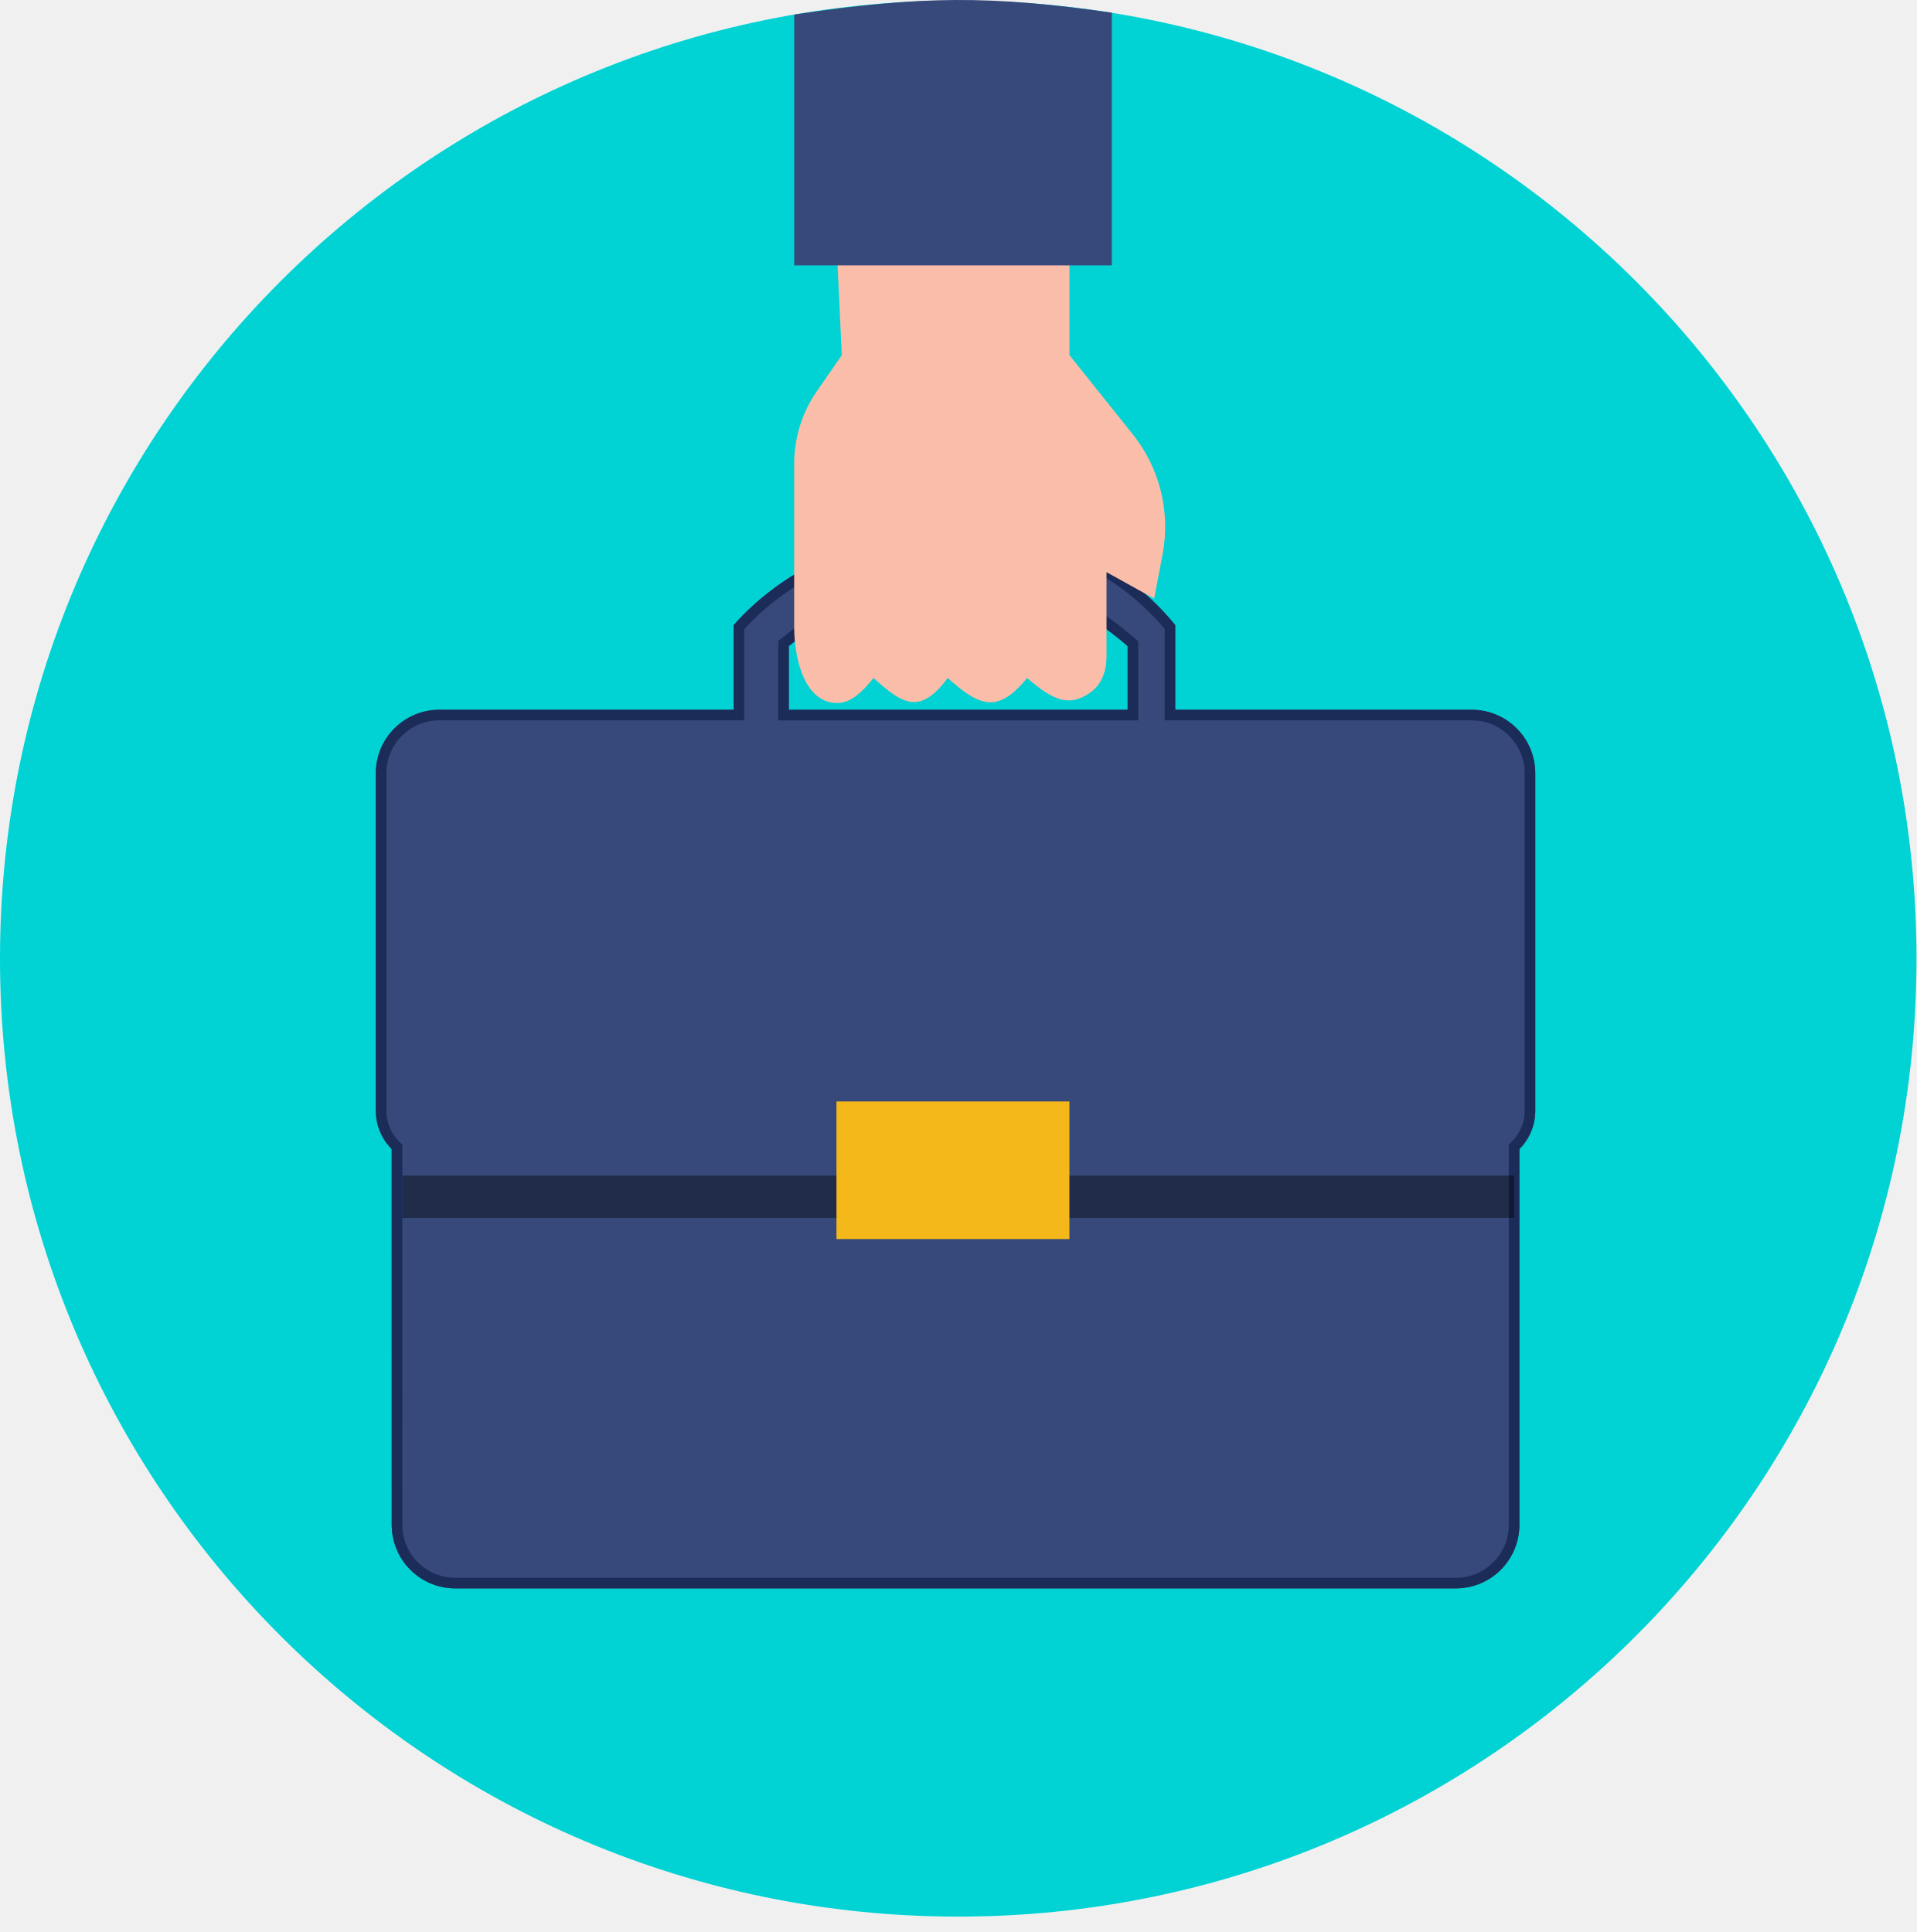
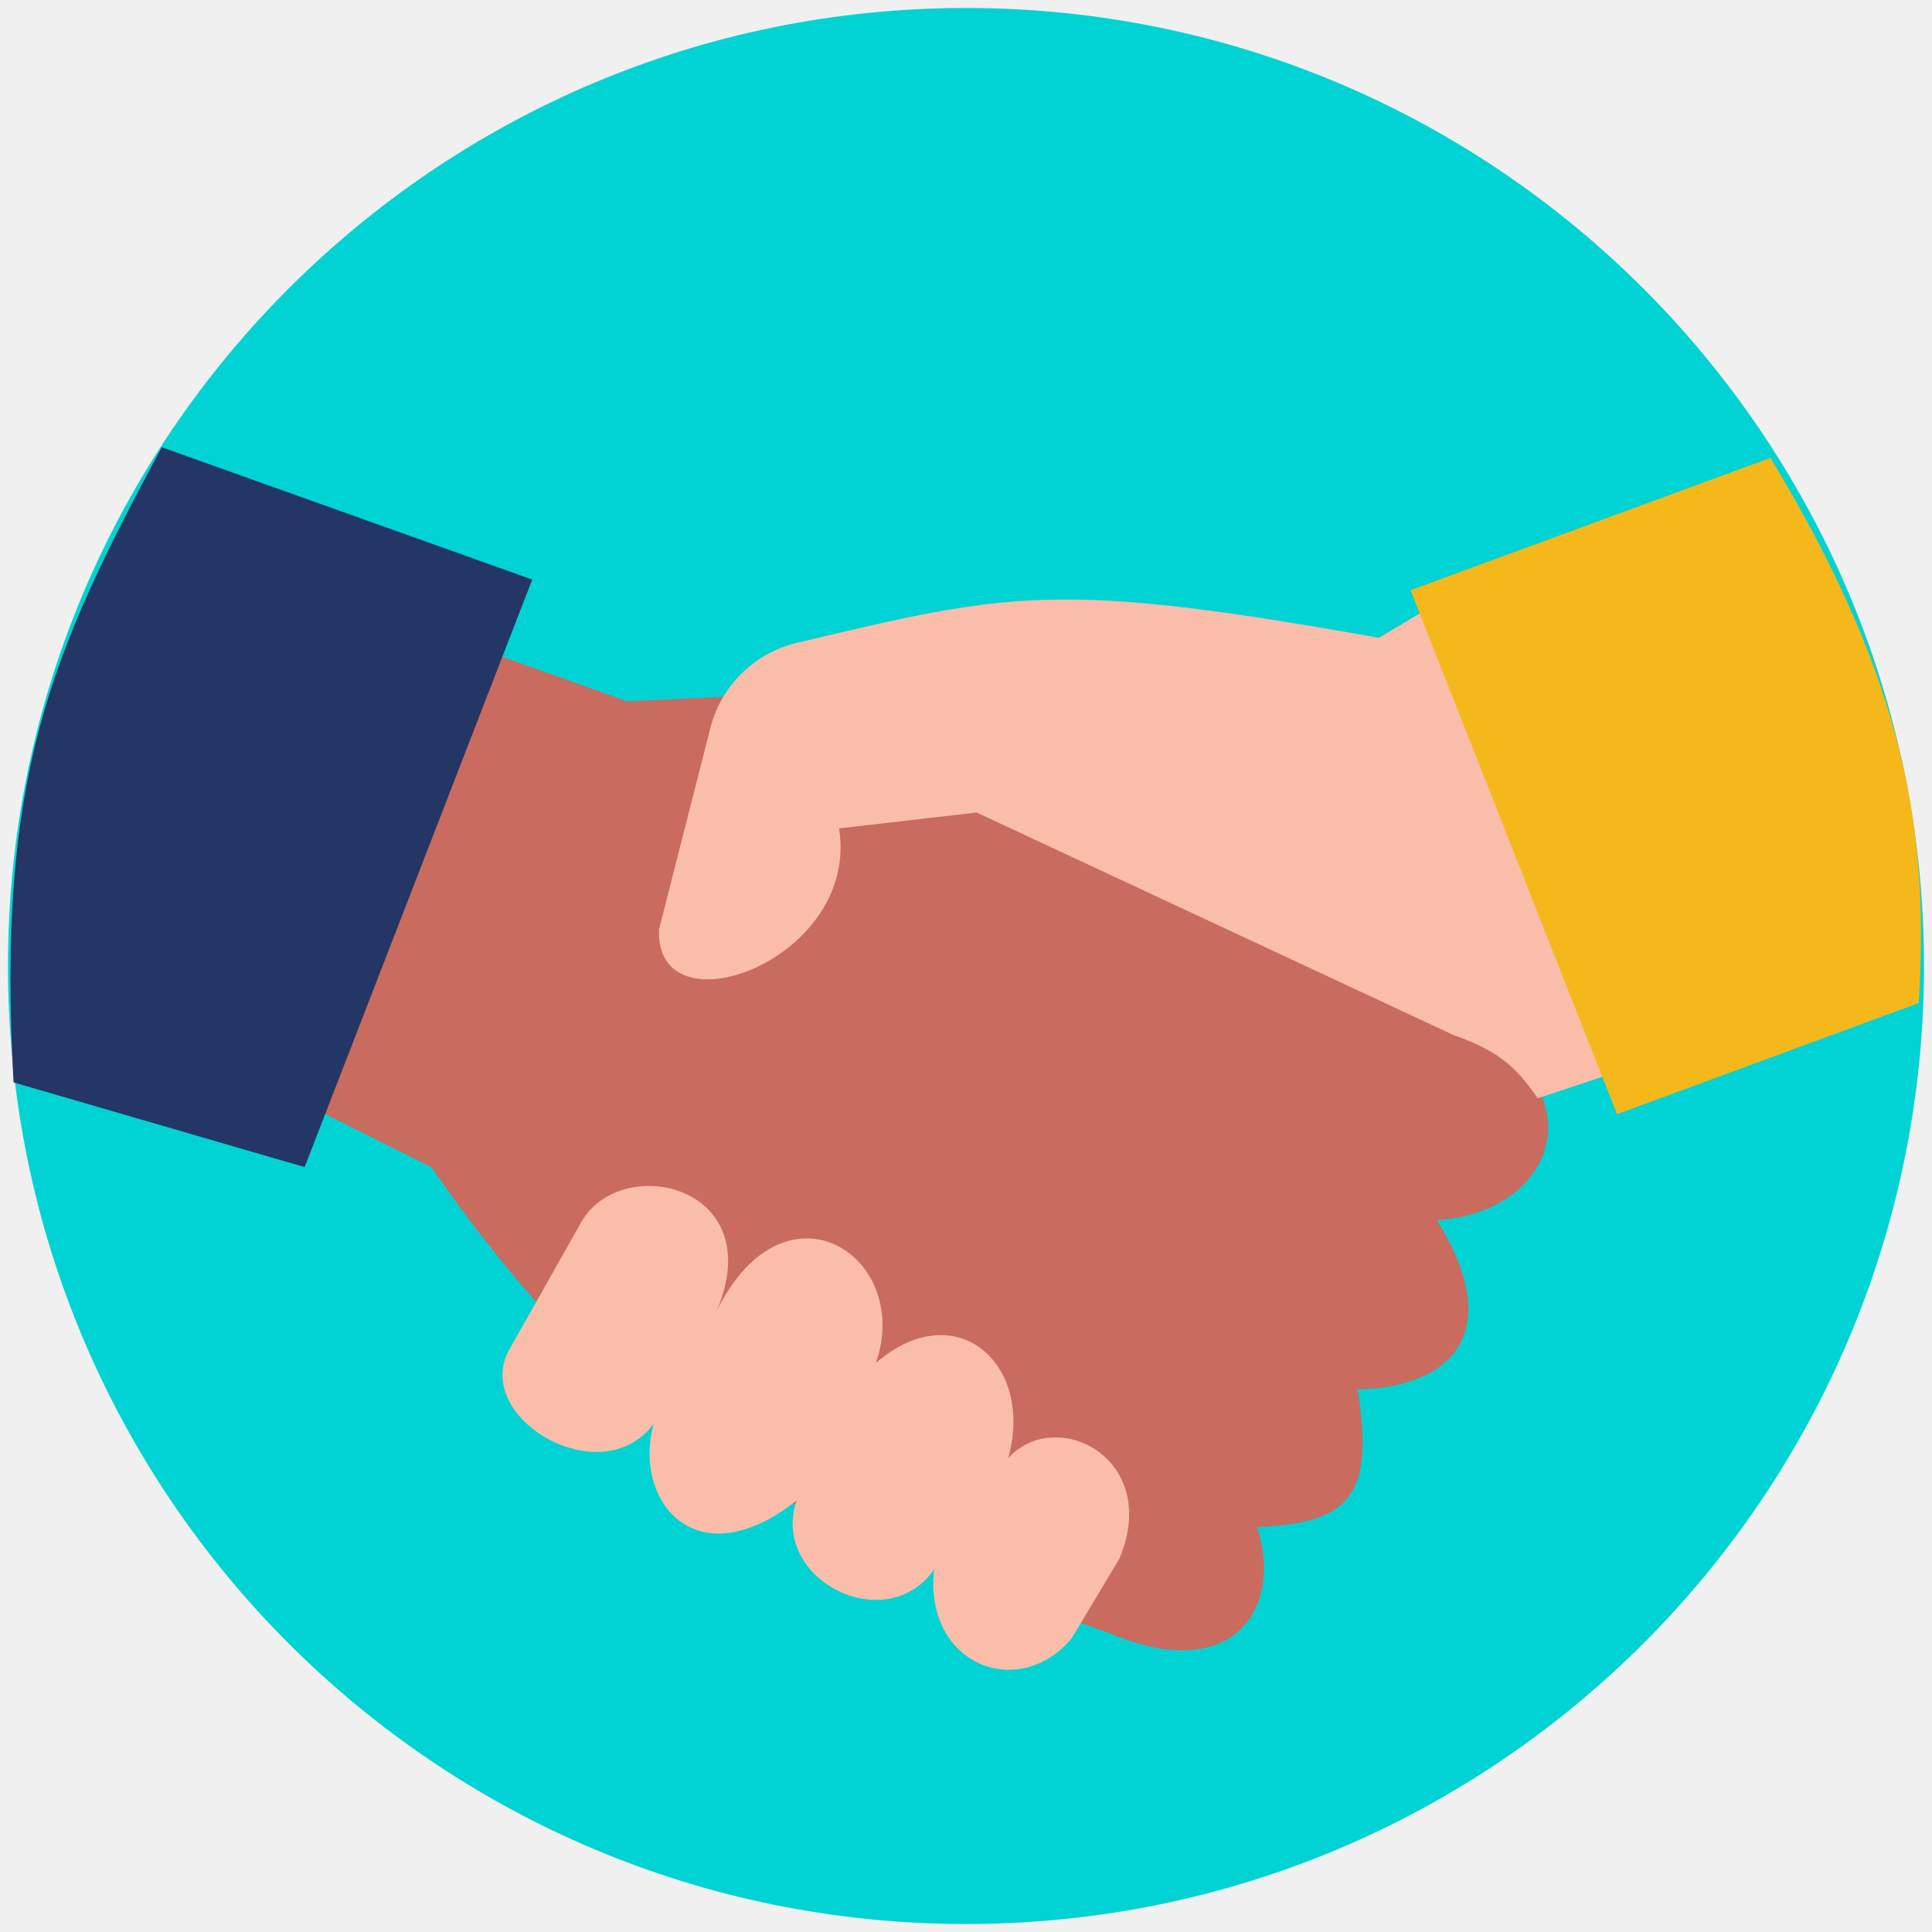
- <svg xmlns="http://www.w3.org/2000/svg" width="120" height="121" viewBox="0 0 120 121" fill="none">
-   <circle cx="60" cy="60.035" r="59.669" fill="#01D3D4" stroke="#01D3D4" stroke-width="0.663" />
-   <mask id="path-2-inside-1_261_22249" fill="white">
-     <path fill-rule="evenodd" clip-rule="evenodd" d="M27.509 44.452C25.312 44.452 23.531 46.233 23.531 48.43V69.565C23.531 70.466 23.889 71.329 24.526 71.966L24.528 95.502C24.528 97.699 26.309 99.48 28.506 99.48H91.159C93.355 99.48 95.136 97.699 95.136 95.502V71.966C95.773 71.329 96.131 70.466 96.131 69.565V48.43C96.131 46.233 94.35 44.452 92.153 44.452H73.587V39.148C66.294 30.2 52.371 31.858 45.938 39.148V44.452H27.509ZM70.606 40.463C63.645 34.499 56.352 34.84 49.391 40.463V44.454H70.606V40.463Z" />
-   </mask>
-   <path fill-rule="evenodd" clip-rule="evenodd" d="M27.509 44.452C25.312 44.452 23.531 46.233 23.531 48.43V69.565C23.531 70.466 23.889 71.329 24.526 71.966L24.528 95.502C24.528 97.699 26.309 99.48 28.506 99.48H91.159C93.355 99.48 95.136 97.699 95.136 95.502V71.966C95.773 71.329 96.131 70.466 96.131 69.565V48.43C96.131 46.233 94.35 44.452 92.153 44.452H73.587V39.148C66.294 30.2 52.371 31.858 45.938 39.148V44.452H27.509ZM70.606 40.463C63.645 34.499 56.352 34.84 49.391 40.463V44.454H70.606V40.463Z" fill="#36497A" />
-   <path d="M24.526 71.966L25.189 71.966L25.189 71.691L24.994 71.497L24.526 71.966ZM24.528 95.502L23.865 95.502L23.865 95.502L24.528 95.502ZM95.136 71.966L94.668 71.497L94.473 71.692V71.966H95.136ZM73.587 44.452H72.924V45.115H73.587V44.452ZM73.587 39.148H74.249V38.913L74.1 38.73L73.587 39.148ZM45.938 39.148L45.441 38.71L45.275 38.898V39.148H45.938ZM45.938 44.452V45.115H46.601V44.452H45.938ZM49.391 40.463L48.974 39.947L48.728 40.146V40.463H49.391ZM70.606 40.463H71.269V40.158L71.037 39.959L70.606 40.463ZM49.391 44.454H48.728V45.117H49.391V44.454ZM70.606 44.454V45.117H71.269V44.454H70.606ZM24.194 48.43C24.194 46.599 25.678 45.115 27.509 45.115V43.789C24.946 43.789 22.868 45.867 22.868 48.43H24.194ZM24.194 69.565V48.43H22.868V69.565H24.194ZM24.994 71.497C24.482 70.985 24.194 70.29 24.194 69.565H22.868C22.868 70.642 23.296 71.674 24.057 72.435L24.994 71.497ZM25.191 95.502L25.189 71.966L23.863 71.966L23.865 95.502L25.191 95.502ZM28.506 98.817C26.675 98.817 25.191 97.333 25.191 95.502L23.865 95.502C23.866 98.065 25.943 100.143 28.506 100.143V98.817ZM91.159 98.817H28.506V100.143H91.159V98.817ZM94.473 95.502C94.473 97.333 92.989 98.817 91.159 98.817V100.143C93.722 100.143 95.799 98.065 95.799 95.502H94.473ZM94.473 71.966V95.502H95.799V71.966H94.473ZM95.468 69.565C95.468 70.29 95.18 70.985 94.668 71.497L95.605 72.435C96.366 71.674 96.794 70.642 96.794 69.565H95.468ZM95.468 48.43V69.565H96.794V48.43H95.468ZM92.153 45.115C93.984 45.115 95.468 46.599 95.468 48.43H96.794C96.794 45.867 94.716 43.789 92.153 43.789V45.115ZM73.587 45.115H92.153V43.789H73.587V45.115ZM72.924 39.148V44.452H74.249V39.148H72.924ZM46.435 39.587C49.518 36.094 54.428 33.922 59.466 33.721C64.492 33.521 69.58 35.282 73.073 39.567L74.1 38.73C70.3 34.066 64.78 32.182 59.413 32.396C54.059 32.61 48.791 34.913 45.441 38.71L46.435 39.587ZM46.601 44.452V39.148H45.275V44.452H46.601ZM27.509 45.115H45.938V43.789H27.509V45.115ZM49.807 40.978C53.207 38.233 56.631 36.821 60.006 36.781C63.376 36.741 66.788 38.065 70.175 40.966L71.037 39.959C67.463 36.897 63.748 35.41 59.99 35.455C56.239 35.5 52.536 37.07 48.974 39.947L49.807 40.978ZM50.054 44.454V40.463H48.728V44.454H50.054ZM70.606 43.791H49.391V45.117H70.606V43.791ZM69.943 40.463V44.454H71.269V40.463H69.943Z" fill="#1C2C58" mask="url(#path-2-inside-1_261_22249)" />
-   <rect x="25.195" y="73.625" width="69.613" height="2.652" fill="black" fill-opacity="0.4" />
-   <rect x="52.375" y="68.984" width="14.586" height="8.619" fill="#F4B81B" />
-   <path d="M52.379 15.281H66.964V22.243L70.924 27.193C72.619 29.311 73.302 32.064 72.794 34.728L72.268 37.491L69.285 35.834V41.139C69.285 41.989 68.991 42.852 68.301 43.349C66.96 44.315 65.957 43.883 64.312 42.464C62.449 44.743 61.31 44.221 59.34 42.464C57.611 44.774 56.548 44.143 54.699 42.464C53.856 43.517 53.172 44.023 52.438 44.029C50.4 44.045 49.727 41.304 49.727 39.266V29.037C49.727 27.419 50.22 25.839 51.141 24.509L52.71 22.243L52.379 15.281Z" fill="#F9BDA9" />
-   <path d="M49.727 0.912C57.721 -0.279 62.033 -0.287 69.616 0.792V16.62H49.727V0.912Z" fill="#36497A" />
+ <svg xmlns="http://www.w3.org/2000/svg" width="121" height="121" viewBox="0 0 121 121" fill="none">
+   <circle cx="60.5" cy="60.5" r="60" fill="#01D3D4" />
+   <path d="M30.002 40.613L39.283 43.928L46.245 43.597L93.98 65.475C99.615 69.785 96.659 76.017 90.002 76.414C94.311 83.376 90.998 86.887 85.029 87.022C86.115 93.81 84.432 95.389 78.731 95.641C80.388 100.613 77.302 105.628 69.449 102.271C49.784 95.301 39.231 90.766 27.018 73.1L19.062 69.122L30.002 40.613Z" fill="#C96B5F" />
+   <path d="M52.551 51.882C53.87 60.169 40.941 64.81 41.28 58.18L44.492 45.58C45.166 42.935 47.263 40.888 49.918 40.258C63.24 37.099 66.169 36.331 86.363 39.948L91.335 36.965L102.274 66.799L96.308 68.788C94.858 66.691 93.772 65.805 91.004 64.81L61.169 50.888L52.551 51.882Z" fill="#F9BDA9" />
+   <path d="M36.292 76.743C38.617 72.102 48.23 74.091 44.911 82.047C49.224 73.428 57.18 78.732 54.856 85.362C59.832 81.053 64.804 85.362 63.143 91.329C66.13 88.014 72.76 91.329 70.104 97.627L67.121 102.6C63.81 106.578 57.843 104.257 58.502 98.29C55.523 102.6 48.23 98.953 49.883 93.981C43.589 98.953 39.611 93.981 40.933 89.174C37.623 93.65 29.334 88.677 31.983 84.368L36.292 76.743Z" fill="#F9BDA9" />
+   <path d="M88.344 36.963L110.885 28.676C119.437 42.818 120.83 52.212 120.167 62.819L101.272 69.781L88.344 36.963Z" fill="#F4B81B" />
+   <path d="M10.13 28.012L33.334 36.299L19.08 73.095L0.848 67.791C-0.211 48.699 3.143 40.995 10.13 28.012Z" fill="#243665" />
</svg>
